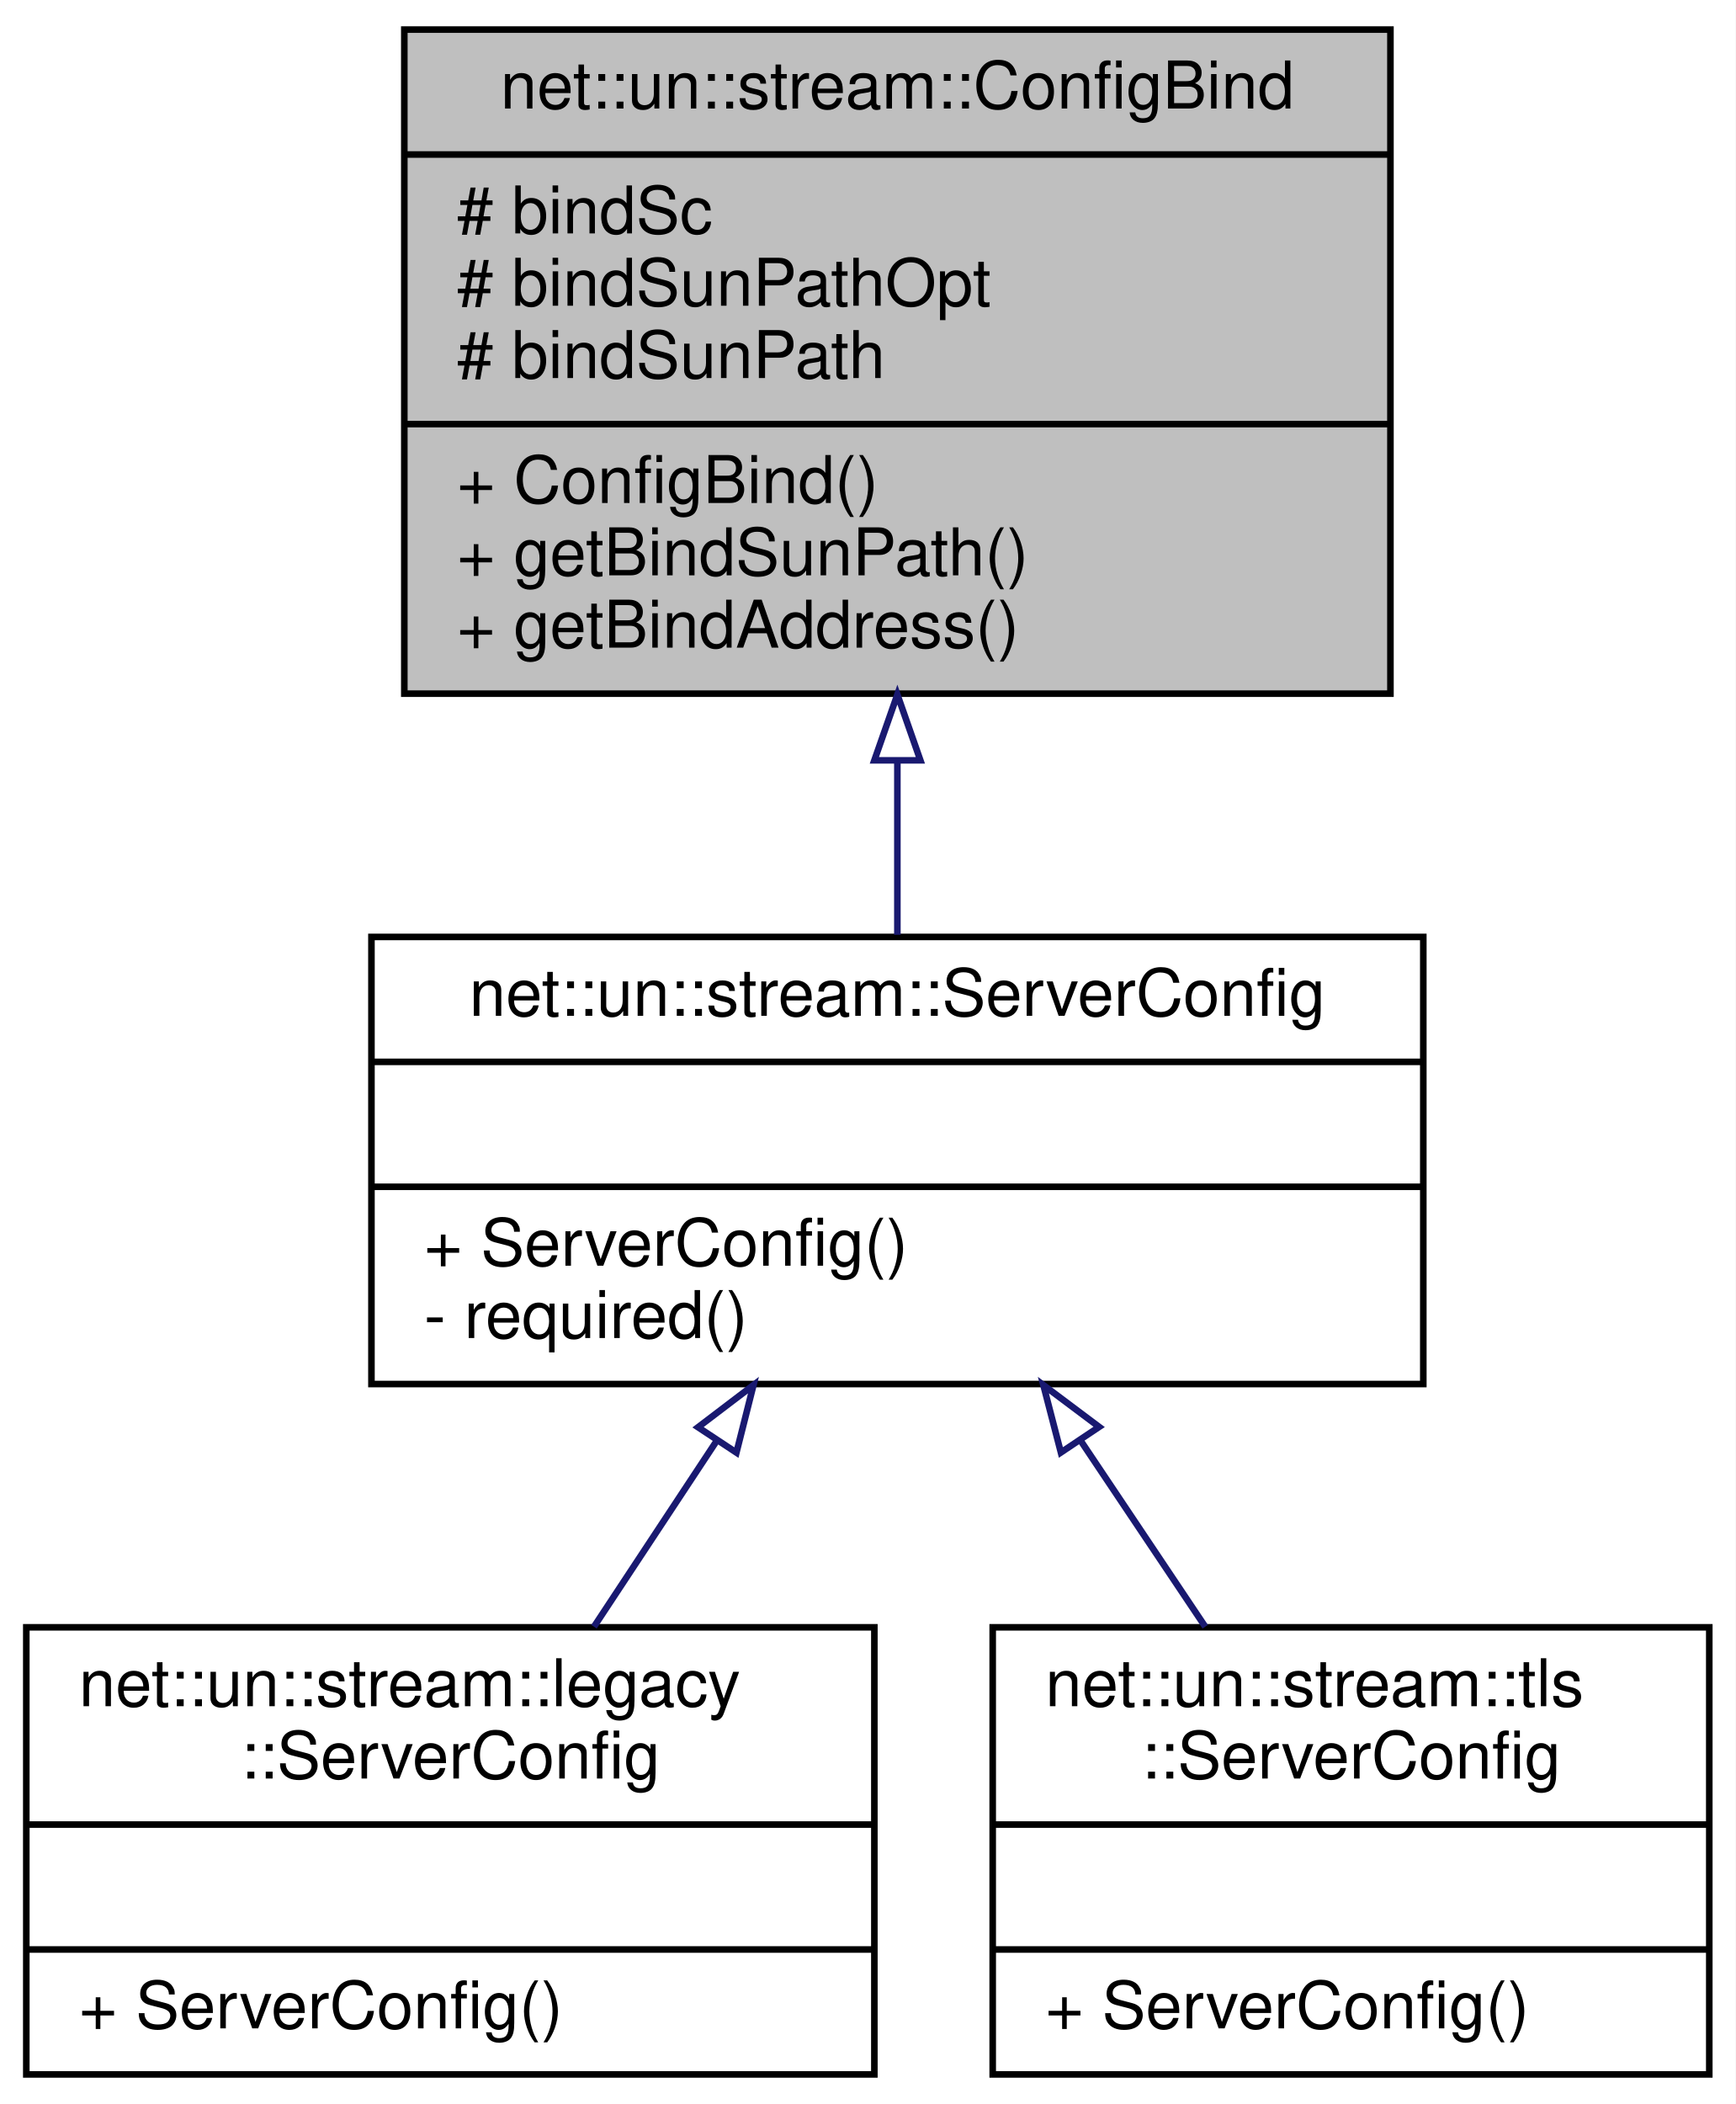
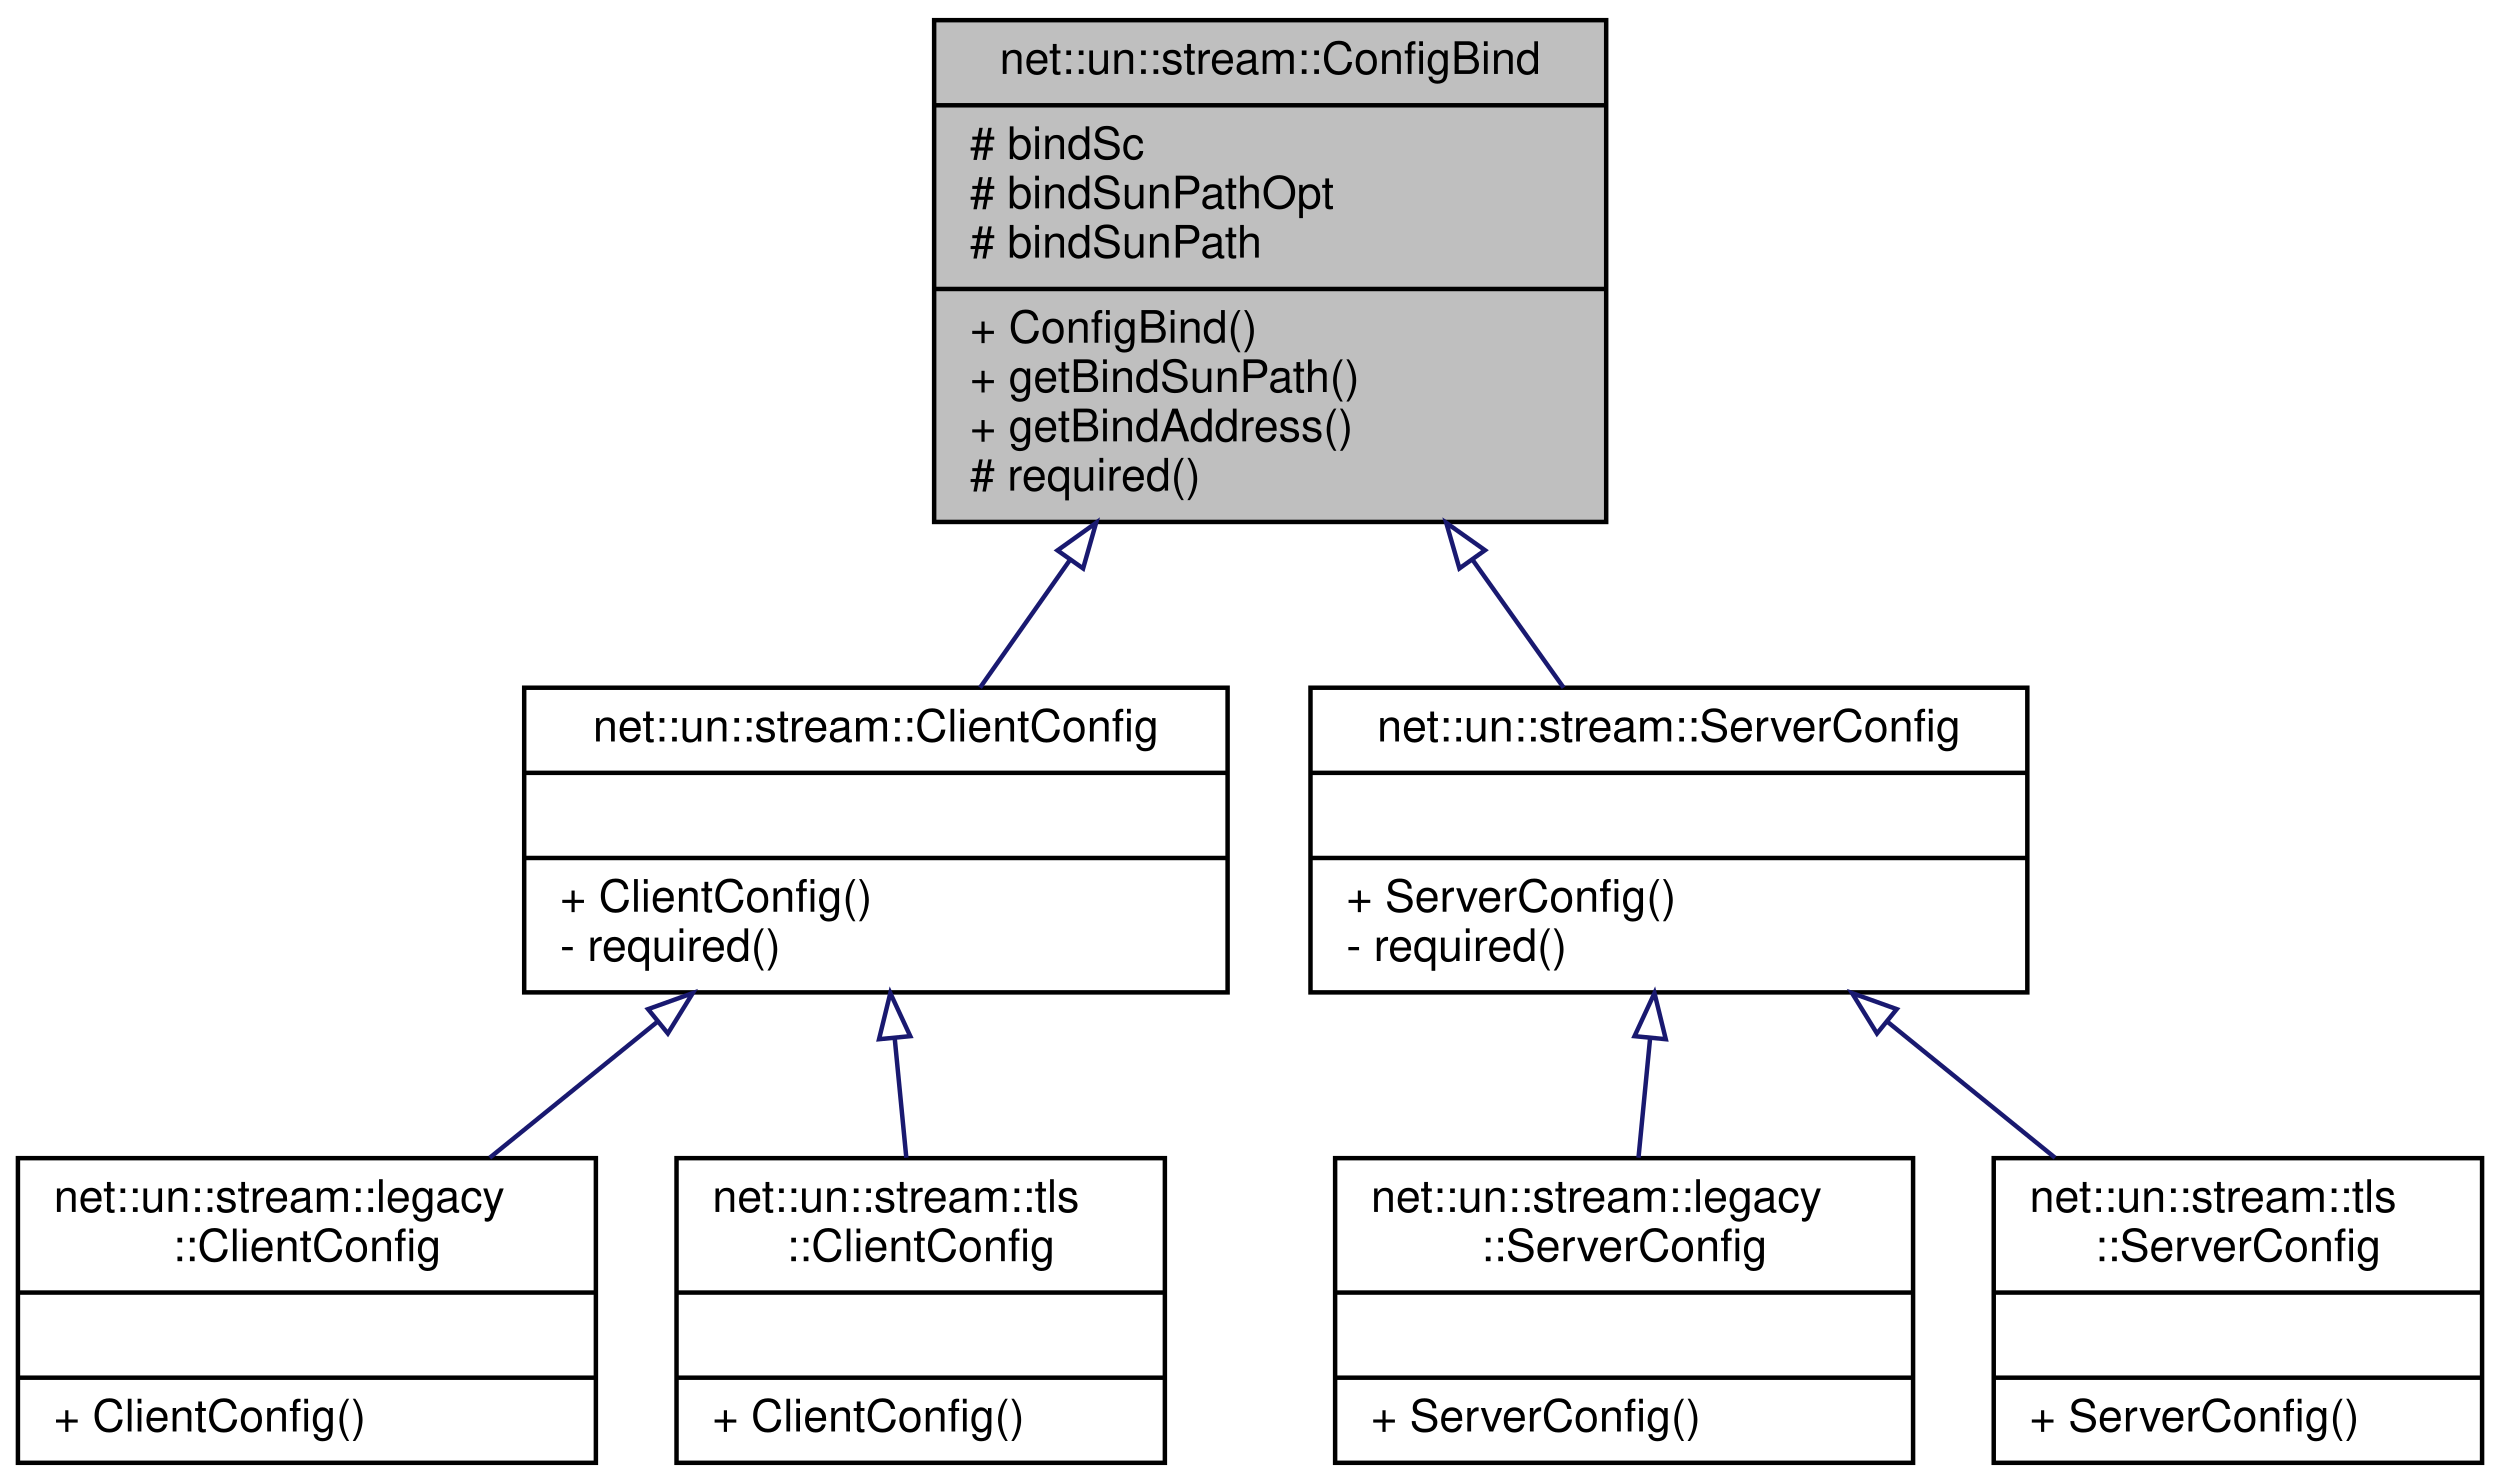
- <svg xmlns="http://www.w3.org/2000/svg" xmlns:xlink="http://www.w3.org/1999/xlink" width="264pt" height="320pt" viewBox="0.00 0.00 264.00 320.00">
-   <g id="graph0" class="graph" transform="scale(1 1) rotate(0) translate(4 316)">
-     <polygon fill="white" stroke="transparent" points="-4,4 -4,-316 260,-316 260,4 -4,4" />
+ <svg xmlns="http://www.w3.org/2000/svg" xmlns:xlink="http://www.w3.org/1999/xlink" width="558pt" height="331pt" viewBox="0.00 0.00 558.00 331.00">
+   <g id="graph0" class="graph" transform="scale(1 1) rotate(0) translate(4 327)">
+     <polygon fill="white" stroke="transparent" points="-4,4 -4,-327 554,-327 554,4 -4,4" />
    <g id="node1" class="node">
      <g id="a_node1">
        <a xlink:title=" ">
-           <polygon fill="#bfbfbf" stroke="black" points="57.5,-210.5 57.5,-311.5 207.5,-311.5 207.5,-210.5 57.5,-210.5" />
-           <text text-anchor="middle" x="132.5" y="-299.5" font-family="Helvetica,sans-Serif" font-size="10.00">net::un::stream::ConfigBind</text>
-           <polyline fill="none" stroke="black" points="57.5,-292.5 207.5,-292.5 " />
-           <text text-anchor="start" x="65.5" y="-280.5" font-family="Helvetica,sans-Serif" font-size="10.00"># bindSc</text>
-           <text text-anchor="start" x="65.5" y="-269.5" font-family="Helvetica,sans-Serif" font-size="10.00"># bindSunPathOpt</text>
-           <text text-anchor="start" x="65.5" y="-258.5" font-family="Helvetica,sans-Serif" font-size="10.00"># bindSunPath</text>
-           <polyline fill="none" stroke="black" points="57.5,-251.5 207.5,-251.5 " />
-           <text text-anchor="start" x="65.5" y="-239.5" font-family="Helvetica,sans-Serif" font-size="10.00">+ ConfigBind()</text>
-           <text text-anchor="start" x="65.5" y="-228.5" font-family="Helvetica,sans-Serif" font-size="10.00">+ getBindSunPath()</text>
-           <text text-anchor="start" x="65.5" y="-217.5" font-family="Helvetica,sans-Serif" font-size="10.00">+ getBindAddress()</text>
+           <polygon fill="#bfbfbf" stroke="black" points="204.5,-210.5 204.5,-322.5 354.5,-322.5 354.5,-210.5 204.5,-210.5" />
+           <text text-anchor="middle" x="279.5" y="-310.5" font-family="Helvetica,sans-Serif" font-size="10.00">net::un::stream::ConfigBind</text>
+           <polyline fill="none" stroke="black" points="204.5,-303.5 354.5,-303.5 " />
+           <text text-anchor="start" x="212.5" y="-291.5" font-family="Helvetica,sans-Serif" font-size="10.00"># bindSc</text>
+           <text text-anchor="start" x="212.5" y="-280.5" font-family="Helvetica,sans-Serif" font-size="10.00"># bindSunPathOpt</text>
+           <text text-anchor="start" x="212.5" y="-269.5" font-family="Helvetica,sans-Serif" font-size="10.00"># bindSunPath</text>
+           <polyline fill="none" stroke="black" points="204.5,-262.5 354.5,-262.5 " />
+           <text text-anchor="start" x="212.5" y="-250.5" font-family="Helvetica,sans-Serif" font-size="10.00">+ ConfigBind()</text>
+           <text text-anchor="start" x="212.5" y="-239.5" font-family="Helvetica,sans-Serif" font-size="10.00">+ getBindSunPath()</text>
+           <text text-anchor="start" x="212.5" y="-228.5" font-family="Helvetica,sans-Serif" font-size="10.00">+ getBindAddress()</text>
+           <text text-anchor="start" x="212.5" y="-217.5" font-family="Helvetica,sans-Serif" font-size="10.00"># required()</text>
        </a>
      </g>
    </g>
    <g id="node2" class="node">
      <g id="a_node2">
-         <a xlink:href="classnet_1_1un_1_1stream_1_1_server_config.html" target="_top" xlink:title=" ">
-           <polygon fill="white" stroke="black" points="52.5,-105.5 52.5,-173.5 212.5,-173.5 212.5,-105.5 52.5,-105.5" />
-           <text text-anchor="middle" x="132.5" y="-161.5" font-family="Helvetica,sans-Serif" font-size="10.00">net::un::stream::ServerConfig</text>
-           <polyline fill="none" stroke="black" points="52.5,-154.5 212.5,-154.5 " />
-           <text text-anchor="middle" x="132.5" y="-142.5" font-family="Helvetica,sans-Serif" font-size="10.00"> </text>
-           <polyline fill="none" stroke="black" points="52.5,-135.5 212.5,-135.5 " />
-           <text text-anchor="start" x="60.5" y="-123.5" font-family="Helvetica,sans-Serif" font-size="10.00">+ ServerConfig()</text>
-           <text text-anchor="start" x="60.5" y="-112.5" font-family="Helvetica,sans-Serif" font-size="10.00">- required()</text>
+         <a xlink:href="classnet_1_1un_1_1stream_1_1_client_config.html" target="_top" xlink:title=" ">
+           <polygon fill="white" stroke="black" points="113,-105.5 113,-173.5 270,-173.5 270,-105.5 113,-105.5" />
+           <text text-anchor="middle" x="191.5" y="-161.5" font-family="Helvetica,sans-Serif" font-size="10.00">net::un::stream::ClientConfig</text>
+           <polyline fill="none" stroke="black" points="113,-154.5 270,-154.5 " />
+           <text text-anchor="middle" x="191.5" y="-142.5" font-family="Helvetica,sans-Serif" font-size="10.00"> </text>
+           <polyline fill="none" stroke="black" points="113,-135.5 270,-135.5 " />
+           <text text-anchor="start" x="121" y="-123.5" font-family="Helvetica,sans-Serif" font-size="10.00">+ ClientConfig()</text>
+           <text text-anchor="start" x="121" y="-112.5" font-family="Helvetica,sans-Serif" font-size="10.00">- required()</text>
        </a>
      </g>
    </g>
    <g id="edge1" class="edge">
-       <path fill="none" stroke="midnightblue" d="M132.5,-200.17C132.5,-191.11 132.5,-182.05 132.5,-173.83" />
-       <polygon fill="none" stroke="midnightblue" points="129,-200.36 132.5,-210.36 136,-200.36 129,-200.36" />
+       <path fill="none" stroke="midnightblue" d="M234.82,-202.03C227.87,-192.16 220.95,-182.33 214.74,-173.51" />
+       <polygon fill="none" stroke="midnightblue" points="232.03,-204.15 240.65,-210.31 237.75,-200.12 232.03,-204.15" />
+     </g>
+     <g id="node5" class="node">
+       <g id="a_node5">
+         <a xlink:href="classnet_1_1un_1_1stream_1_1_server_config.html" target="_top" xlink:title=" ">
+           <polygon fill="white" stroke="black" points="288.5,-105.5 288.5,-173.5 448.5,-173.5 448.5,-105.5 288.5,-105.5" />
+           <text text-anchor="middle" x="368.5" y="-161.5" font-family="Helvetica,sans-Serif" font-size="10.00">net::un::stream::ServerConfig</text>
+           <polyline fill="none" stroke="black" points="288.5,-154.5 448.5,-154.5 " />
+           <text text-anchor="middle" x="368.5" y="-142.5" font-family="Helvetica,sans-Serif" font-size="10.00"> </text>
+           <polyline fill="none" stroke="black" points="288.5,-135.5 448.5,-135.5 " />
+           <text text-anchor="start" x="296.5" y="-123.5" font-family="Helvetica,sans-Serif" font-size="10.00">+ ServerConfig()</text>
+           <text text-anchor="start" x="296.5" y="-112.5" font-family="Helvetica,sans-Serif" font-size="10.00">- required()</text>
+         </a>
+       </g>
+     </g>
+     <g id="edge4" class="edge">
+       <path fill="none" stroke="midnightblue" d="M324.69,-202.03C331.72,-192.16 338.72,-182.33 345,-173.51" />
+       <polygon fill="none" stroke="midnightblue" points="321.74,-200.13 318.8,-210.31 327.45,-204.19 321.74,-200.13" />
    </g>
    <g id="node3" class="node">
      <g id="a_node3">
-         <a xlink:href="classnet_1_1un_1_1stream_1_1legacy_1_1_server_config.html" target="_top" xlink:title=" ">
+         <a xlink:href="classnet_1_1un_1_1stream_1_1legacy_1_1_client_config.html" target="_top" xlink:title=" ">
          <polygon fill="white" stroke="black" points="0,-0.5 0,-68.5 129,-68.5 129,-0.5 0,-0.5" />
          <text text-anchor="start" x="8" y="-56.5" font-family="Helvetica,sans-Serif" font-size="10.00">net::un::stream::legacy</text>
-           <text text-anchor="middle" x="64.5" y="-45.5" font-family="Helvetica,sans-Serif" font-size="10.00">::ServerConfig</text>
+           <text text-anchor="middle" x="64.5" y="-45.5" font-family="Helvetica,sans-Serif" font-size="10.00">::ClientConfig</text>
          <polyline fill="none" stroke="black" points="0,-38.5 129,-38.5 " />
          <text text-anchor="middle" x="64.5" y="-26.5" font-family="Helvetica,sans-Serif" font-size="10.00"> </text>
          <polyline fill="none" stroke="black" points="0,-19.5 129,-19.5 " />
-           <text text-anchor="start" x="8" y="-7.5" font-family="Helvetica,sans-Serif" font-size="10.00">+ ServerConfig()</text>
+           <text text-anchor="start" x="8" y="-7.5" font-family="Helvetica,sans-Serif" font-size="10.00">+ ClientConfig()</text>
        </a>
      </g>
    </g>
    <g id="edge2" class="edge">
-       <path fill="none" stroke="midnightblue" d="M105.02,-96.87C98.8,-87.46 92.29,-77.6 86.35,-68.59" />
-       <polygon fill="none" stroke="midnightblue" points="102.18,-98.93 110.61,-105.34 108.02,-95.07 102.18,-98.93" />
+       <path fill="none" stroke="midnightblue" d="M142.65,-98.88C130.31,-88.87 117.2,-78.24 105.31,-68.59" />
+       <polygon fill="none" stroke="midnightblue" points="140.65,-101.76 150.62,-105.34 145.06,-96.33 140.65,-101.76" />
    </g>
    <g id="node4" class="node">
      <g id="a_node4">
-         <a xlink:href="classnet_1_1un_1_1stream_1_1tls_1_1_server_config.html" target="_top" xlink:title=" ">
+         <a xlink:href="classnet_1_1un_1_1stream_1_1tls_1_1_client_config.html" target="_top" xlink:title=" ">
          <polygon fill="white" stroke="black" points="147,-0.5 147,-68.5 256,-68.5 256,-0.5 147,-0.5" />
          <text text-anchor="start" x="155" y="-56.5" font-family="Helvetica,sans-Serif" font-size="10.00">net::un::stream::tls</text>
-           <text text-anchor="middle" x="201.5" y="-45.5" font-family="Helvetica,sans-Serif" font-size="10.00">::ServerConfig</text>
+           <text text-anchor="middle" x="201.5" y="-45.5" font-family="Helvetica,sans-Serif" font-size="10.00">::ClientConfig</text>
          <polyline fill="none" stroke="black" points="147,-38.5 256,-38.5 " />
          <text text-anchor="middle" x="201.5" y="-26.5" font-family="Helvetica,sans-Serif" font-size="10.00"> </text>
          <polyline fill="none" stroke="black" points="147,-19.5 256,-19.5 " />
-           <text text-anchor="start" x="155" y="-7.5" font-family="Helvetica,sans-Serif" font-size="10.00">+ ServerConfig()</text>
+           <text text-anchor="start" x="155" y="-7.5" font-family="Helvetica,sans-Serif" font-size="10.00">+ ClientConfig()</text>
        </a>
      </g>
    </g>
    <g id="edge3" class="edge">
-       <path fill="none" stroke="midnightblue" d="M160.39,-96.87C166.69,-87.46 173.3,-77.6 179.33,-68.59" />
-       <polygon fill="none" stroke="midnightblue" points="157.37,-95.09 154.71,-105.34 163.19,-98.98 157.37,-95.09" />
+       <path fill="none" stroke="midnightblue" d="M195.71,-95.14C196.57,-86.26 197.47,-77.04 198.29,-68.59" />
+       <polygon fill="none" stroke="midnightblue" points="192.2,-95.05 194.72,-105.34 199.17,-95.73 192.2,-95.05" />
+     </g>
+     <g id="node6" class="node">
+       <g id="a_node6">
+         <a xlink:href="classnet_1_1un_1_1stream_1_1legacy_1_1_server_config.html" target="_top" xlink:title=" ">
+           <polygon fill="white" stroke="black" points="294,-0.5 294,-68.5 423,-68.5 423,-0.5 294,-0.5" />
+           <text text-anchor="start" x="302" y="-56.5" font-family="Helvetica,sans-Serif" font-size="10.00">net::un::stream::legacy</text>
+           <text text-anchor="middle" x="358.5" y="-45.5" font-family="Helvetica,sans-Serif" font-size="10.00">::ServerConfig</text>
+           <polyline fill="none" stroke="black" points="294,-38.5 423,-38.5 " />
+           <text text-anchor="middle" x="358.5" y="-26.5" font-family="Helvetica,sans-Serif" font-size="10.00"> </text>
+           <polyline fill="none" stroke="black" points="294,-19.5 423,-19.5 " />
+           <text text-anchor="start" x="302" y="-7.5" font-family="Helvetica,sans-Serif" font-size="10.00">+ ServerConfig()</text>
+         </a>
+       </g>
+     </g>
+     <g id="edge5" class="edge">
+       <path fill="none" stroke="midnightblue" d="M364.29,-95.14C363.43,-86.26 362.53,-77.04 361.71,-68.59" />
+       <polygon fill="none" stroke="midnightblue" points="360.83,-95.73 365.28,-105.34 367.8,-95.05 360.83,-95.73" />
+     </g>
+     <g id="node7" class="node">
+       <g id="a_node7">
+         <a xlink:href="classnet_1_1un_1_1stream_1_1tls_1_1_server_config.html" target="_top" xlink:title=" ">
+           <polygon fill="white" stroke="black" points="441,-0.5 441,-68.5 550,-68.5 550,-0.5 441,-0.5" />
+           <text text-anchor="start" x="449" y="-56.5" font-family="Helvetica,sans-Serif" font-size="10.00">net::un::stream::tls</text>
+           <text text-anchor="middle" x="495.5" y="-45.5" font-family="Helvetica,sans-Serif" font-size="10.00">::ServerConfig</text>
+           <polyline fill="none" stroke="black" points="441,-38.5 550,-38.5 " />
+           <text text-anchor="middle" x="495.5" y="-26.5" font-family="Helvetica,sans-Serif" font-size="10.00"> </text>
+           <polyline fill="none" stroke="black" points="441,-19.5 550,-19.5 " />
+           <text text-anchor="start" x="449" y="-7.5" font-family="Helvetica,sans-Serif" font-size="10.00">+ ServerConfig()</text>
+         </a>
+       </g>
+     </g>
+     <g id="edge6" class="edge">
+       <path fill="none" stroke="midnightblue" d="M417.35,-98.88C429.69,-88.87 442.8,-78.24 454.69,-68.59" />
+       <polygon fill="none" stroke="midnightblue" points="414.94,-96.33 409.38,-105.34 419.35,-101.76 414.94,-96.33" />
    </g>
  </g>
</svg>
